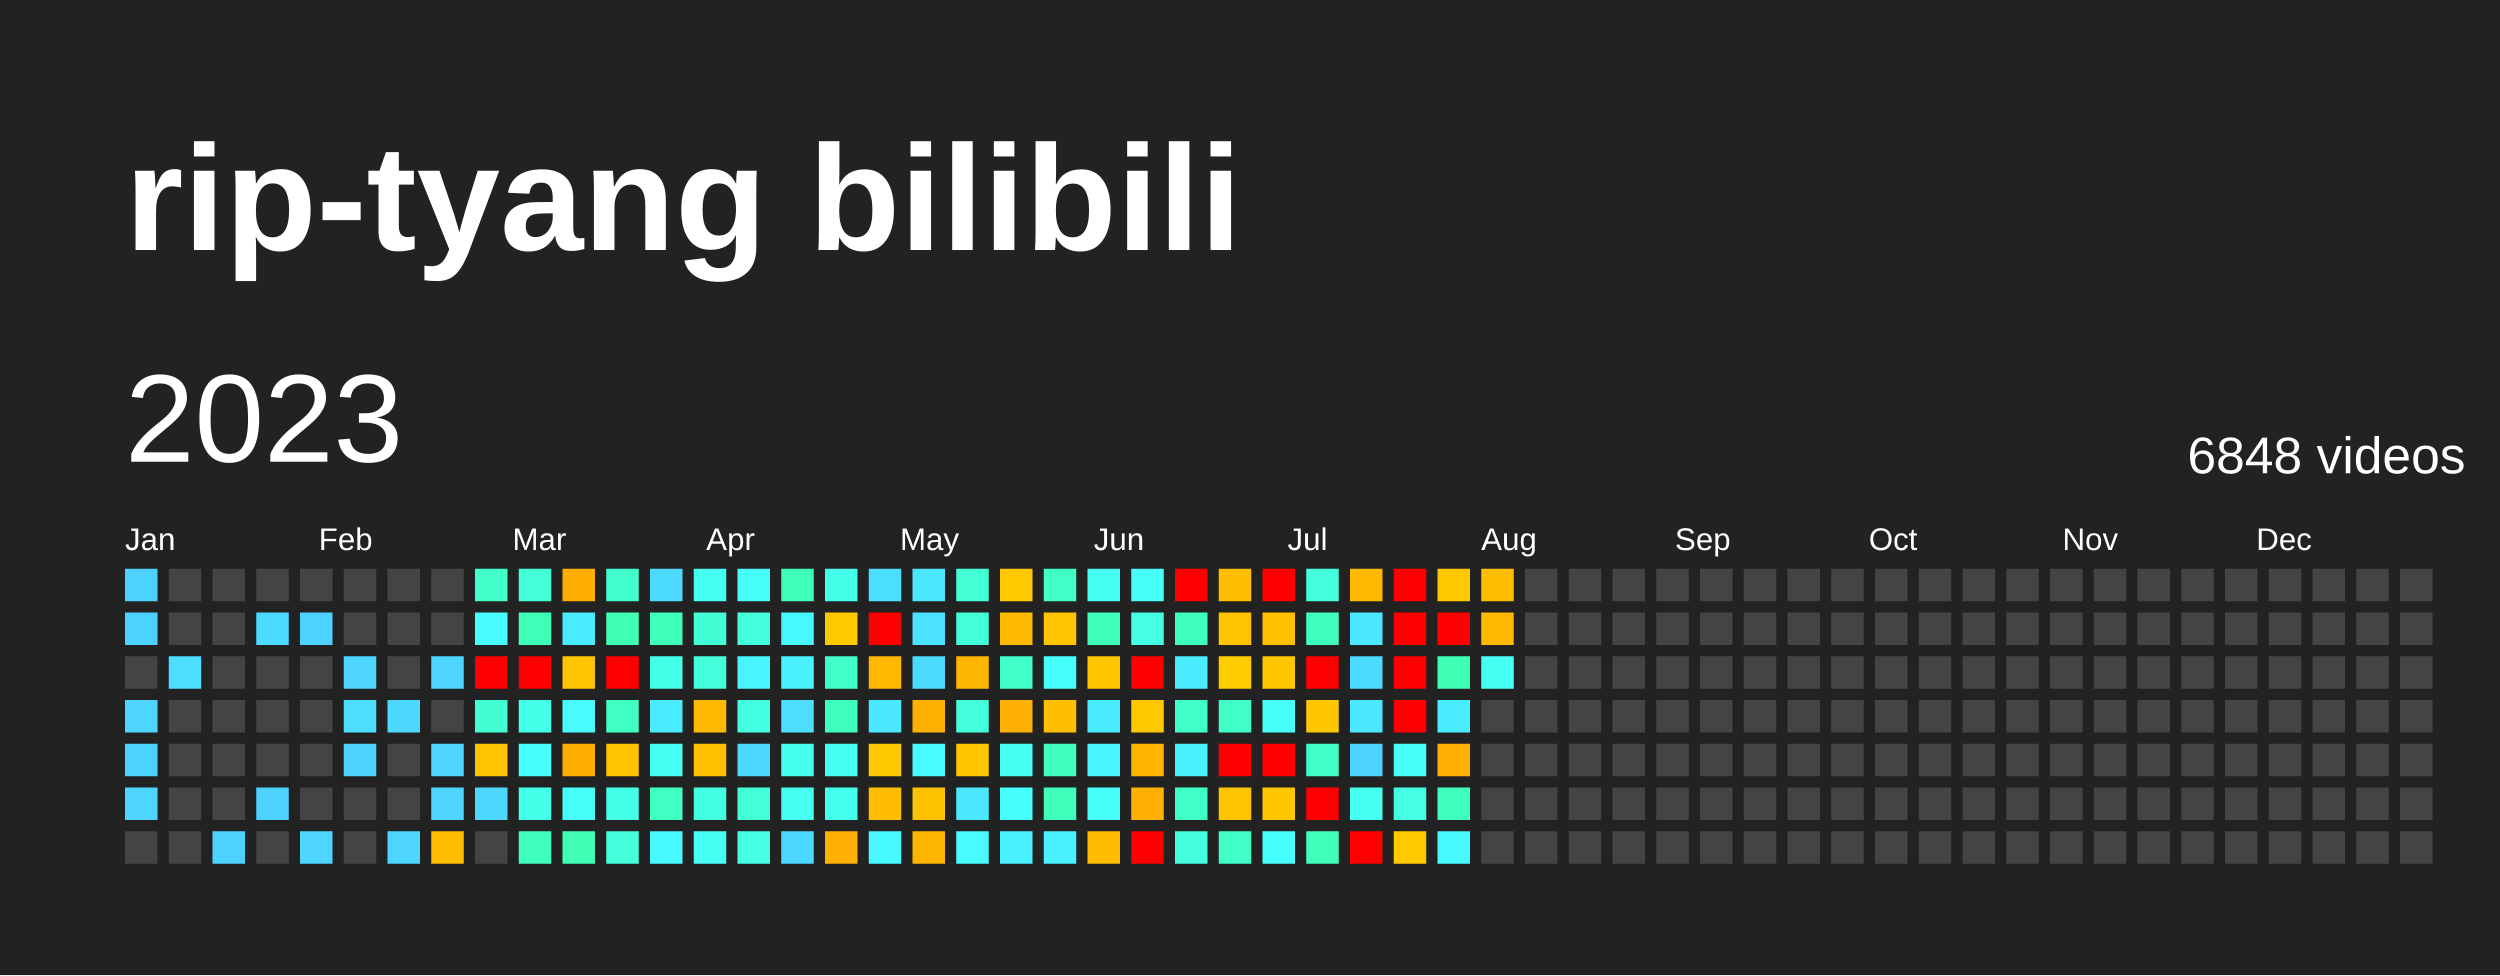
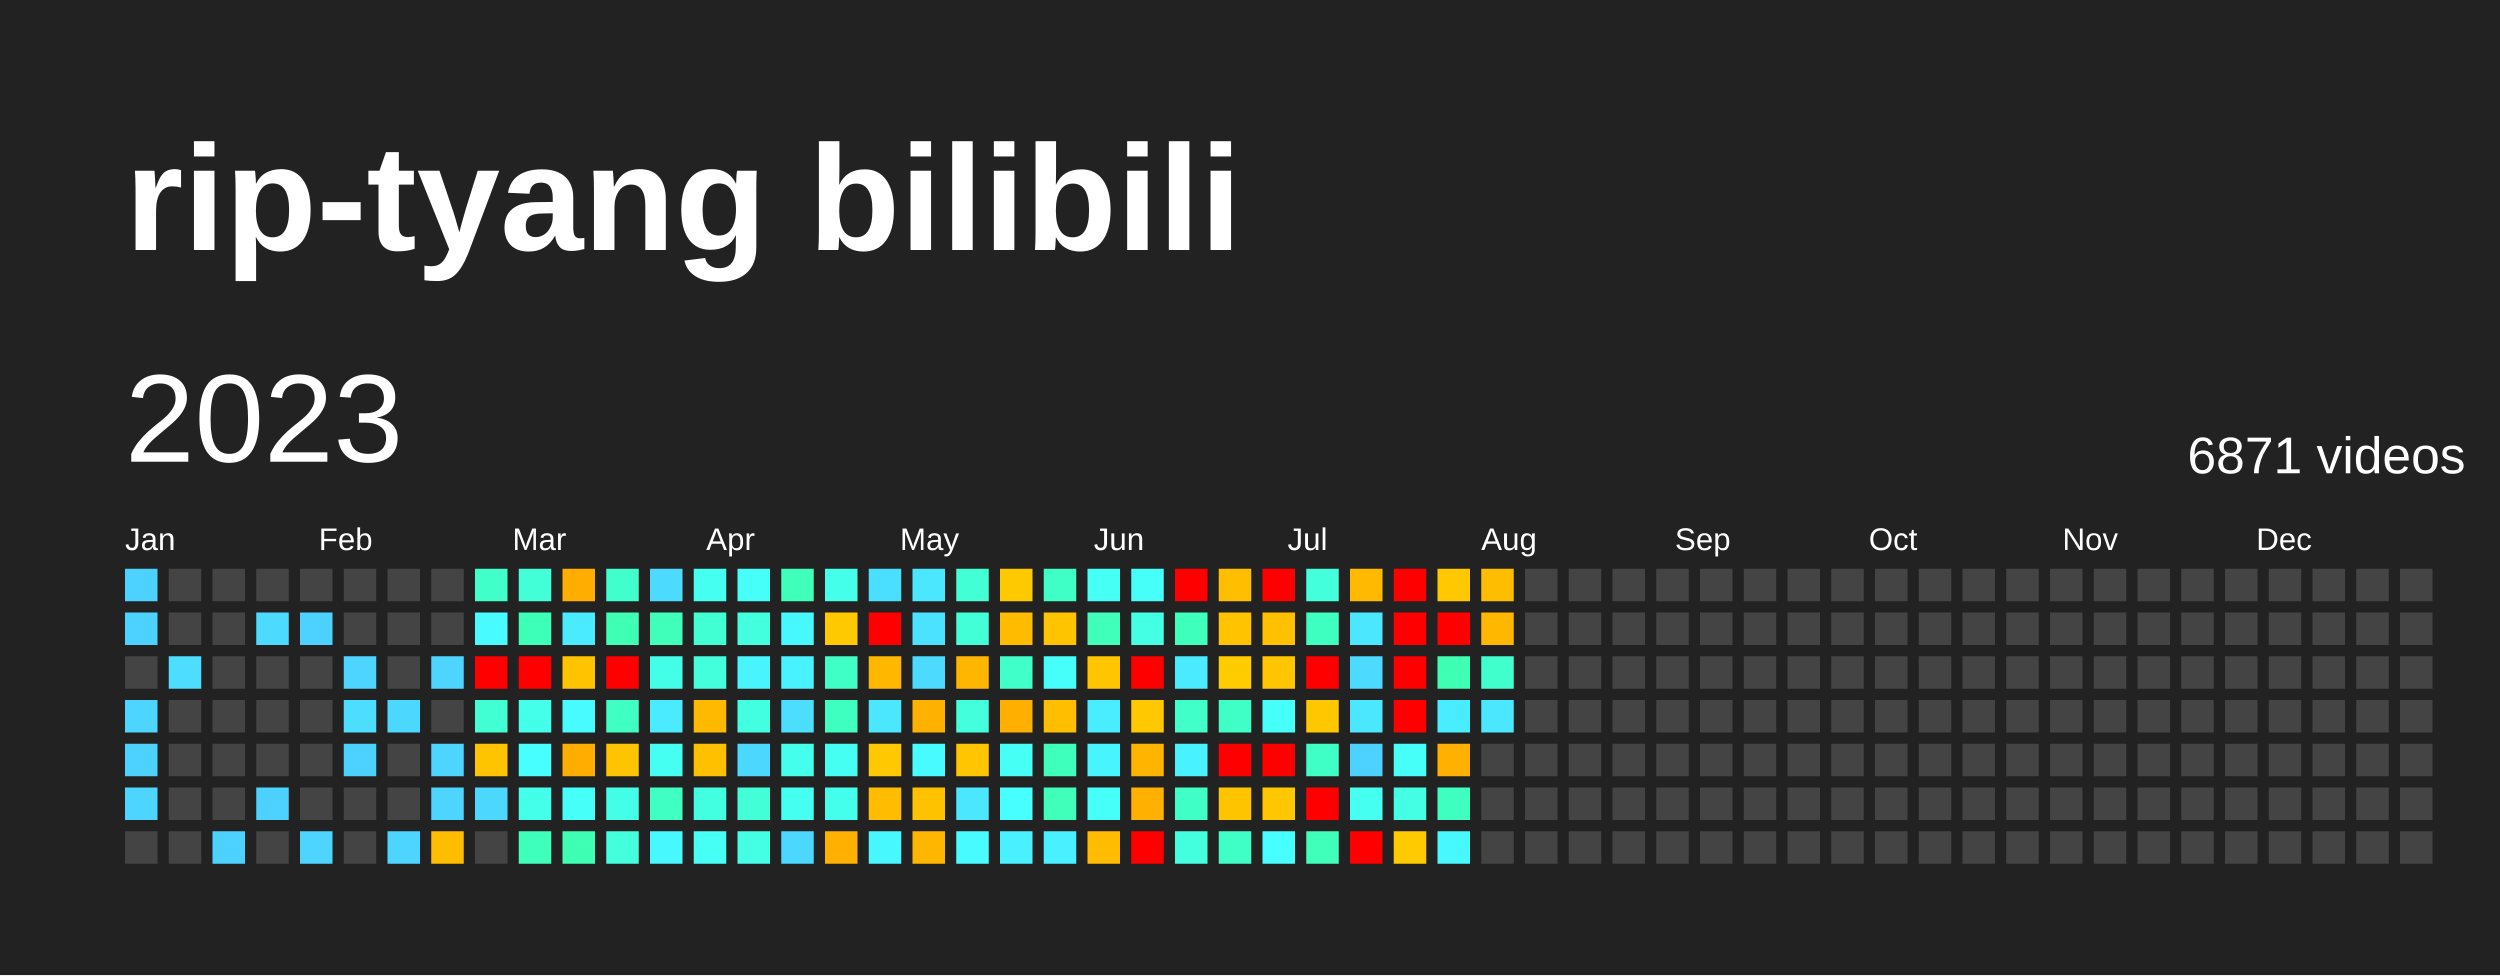
<svg xmlns="http://www.w3.org/2000/svg" baseProfile="full" height="78mm" version="1.1" viewBox="0,0,200,78" width="200mm">
  <defs />
  <rect fill="#222222" height="78" width="200" x="0" y="0" />
  <text fill="#FFFFFF" style="font-size:12px; font-family:Arial; font-weight:bold;" x="10" y="20">rip-tyang bilibili</text>
  <text dominant-baseline="hanging" fill="#FFFFFF" style="font-size:10.0px; font-family:Arial;" x="10" y="30">2023</text>
-   <text dominant-baseline="hanging" fill="#FFFFFF" style="font-size:4.125px; font-family:Arial;" x="175" y="35">6848 videos</text>
+   <text dominant-baseline="hanging" fill="#FFFFFF" style="font-size:4.125px; font-family:Arial;" x="175" y="35">6871 videos</text>
  <text fill="#FFFFFF" style="font-size:2.5px; font-family:Arial" x="10.0" y="44">Jan</text>
  <text fill="#FFFFFF" style="font-size:2.5px; font-family:Arial" x="25.5" y="44">Feb</text>
  <text fill="#FFFFFF" style="font-size:2.5px; font-family:Arial" x="41.0" y="44">Mar</text>
  <text fill="#FFFFFF" style="font-size:2.5px; font-family:Arial" x="56.5" y="44">Apr</text>
  <text fill="#FFFFFF" style="font-size:2.5px; font-family:Arial" x="72.0" y="44">May</text>
  <text fill="#FFFFFF" style="font-size:2.5px; font-family:Arial" x="87.5" y="44">Jun</text>
  <text fill="#FFFFFF" style="font-size:2.5px; font-family:Arial" x="103.0" y="44">Jul</text>
  <text fill="#FFFFFF" style="font-size:2.5px; font-family:Arial" x="118.5" y="44">Aug</text>
  <text fill="#FFFFFF" style="font-size:2.5px; font-family:Arial" x="134.0" y="44">Sep</text>
  <text fill="#FFFFFF" style="font-size:2.5px; font-family:Arial" x="149.5" y="44">Oct</text>
  <text fill="#FFFFFF" style="font-size:2.5px; font-family:Arial" x="165.0" y="44">Nov</text>
  <text fill="#FFFFFF" style="font-size:2.5px; font-family:Arial" x="180.5" y="44">Dec</text>
  <rect fill="#4dd2ff" height="2.6" width="2.6" x="10.0" y="45.5" />
  <rect fill="#4dd2ff" height="2.6" width="2.6" x="10.0" y="49.0" />
  <rect fill="#444444" height="2.6" width="2.6" x="10.0" y="52.5" />
  <rect fill="#4dd5ff" height="2.6" width="2.6" x="10.0" y="56.0" />
  <rect fill="#4dd2ff" height="2.6" width="2.6" x="10.0" y="59.5" />
  <rect fill="#4dd5ff" height="2.6" width="2.6" x="10.0" y="63.0" />
  <rect fill="#444444" height="2.6" width="2.6" x="10.0" y="66.5" />
  <rect fill="#444444" height="2.6" width="2.6" x="13.5" y="45.5" />
  <rect fill="#444444" height="2.6" width="2.6" x="13.5" y="49.0" />
  <rect fill="#4cddff" height="2.6" width="2.6" x="13.5" y="52.5" />
  <rect fill="#444444" height="2.6" width="2.6" x="13.5" y="56.0" />
  <rect fill="#444444" height="2.6" width="2.6" x="13.5" y="59.5" />
  <rect fill="#444444" height="2.6" width="2.6" x="13.5" y="63.0" />
  <rect fill="#444444" height="2.6" width="2.6" x="13.5" y="66.5" />
  <rect fill="#444444" height="2.6" width="2.6" x="17.0" y="45.5" />
  <rect fill="#444444" height="2.6" width="2.6" x="17.0" y="49.0" />
  <rect fill="#444444" height="2.6" width="2.6" x="17.0" y="52.5" />
  <rect fill="#444444" height="2.6" width="2.6" x="17.0" y="56.0" />
  <rect fill="#444444" height="2.6" width="2.6" x="17.0" y="59.5" />
  <rect fill="#444444" height="2.6" width="2.6" x="17.0" y="63.0" />
  <rect fill="#4dd2ff" height="2.6" width="2.6" x="17.0" y="66.5" />
  <rect fill="#444444" height="2.6" width="2.6" x="20.5" y="45.5" />
  <rect fill="#4cdaff" height="2.6" width="2.6" x="20.5" y="49.0" />
  <rect fill="#444444" height="2.6" width="2.6" x="20.5" y="52.5" />
  <rect fill="#444444" height="2.6" width="2.6" x="20.5" y="56.0" />
  <rect fill="#444444" height="2.6" width="2.6" x="20.5" y="59.5" />
  <rect fill="#4dd2ff" height="2.6" width="2.6" x="20.5" y="63.0" />
  <rect fill="#444444" height="2.6" width="2.6" x="20.5" y="66.5" />
  <rect fill="#444444" height="2.6" width="2.6" x="24.0" y="45.5" />
  <rect fill="#4dd2ff" height="2.6" width="2.6" x="24.0" y="49.0" />
  <rect fill="#444444" height="2.6" width="2.6" x="24.0" y="52.5" />
  <rect fill="#444444" height="2.6" width="2.6" x="24.0" y="56.0" />
  <rect fill="#444444" height="2.6" width="2.6" x="24.0" y="59.5" />
  <rect fill="#444444" height="2.6" width="2.6" x="24.0" y="63.0" />
  <rect fill="#4dd5ff" height="2.6" width="2.6" x="24.0" y="66.5" />
  <rect fill="#444444" height="2.6" width="2.6" x="27.5" y="45.5" />
  <rect fill="#444444" height="2.6" width="2.6" x="27.5" y="49.0" />
  <rect fill="#4dd5ff" height="2.6" width="2.6" x="27.5" y="52.5" />
  <rect fill="#4cddff" height="2.6" width="2.6" x="27.5" y="56.0" />
  <rect fill="#4dd2ff" height="2.6" width="2.6" x="27.5" y="59.5" />
  <rect fill="#444444" height="2.6" width="2.6" x="27.5" y="63.0" />
  <rect fill="#444444" height="2.6" width="2.6" x="27.5" y="66.5" />
  <rect fill="#444444" height="2.6" width="2.6" x="31.0" y="45.5" />
  <rect fill="#444444" height="2.6" width="2.6" x="31.0" y="49.0" />
  <rect fill="#444444" height="2.6" width="2.6" x="31.0" y="52.5" />
  <rect fill="#4cd7ff" height="2.6" width="2.6" x="31.0" y="56.0" />
  <rect fill="#444444" height="2.6" width="2.6" x="31.0" y="59.5" />
  <rect fill="#444444" height="2.6" width="2.6" x="31.0" y="63.0" />
  <rect fill="#4dd5ff" height="2.6" width="2.6" x="31.0" y="66.5" />
  <rect fill="#444444" height="2.6" width="2.6" x="34.5" y="45.5" />
  <rect fill="#444444" height="2.6" width="2.6" x="34.5" y="49.0" />
  <rect fill="#4dd5ff" height="2.6" width="2.6" x="34.5" y="52.5" />
  <rect fill="#444444" height="2.6" width="2.6" x="34.5" y="56.0" />
  <rect fill="#4dd5ff" height="2.6" width="2.6" x="34.5" y="59.5" />
  <rect fill="#4dd5ff" height="2.6" width="2.6" x="34.5" y="63.0" />
  <rect fill="#ffbd00" height="2.6" width="2.6" x="34.5" y="66.5" />
  <rect fill="#40ffc9" height="2.6" width="2.6" x="38.0" y="45.5" />
  <rect fill="#48fbff" height="2.6" width="2.6" x="38.0" y="49.0" />
  <rect fill="red" height="2.6" width="2.6" x="38.0" y="52.5" />
  <rect fill="#41ffd2" height="2.6" width="2.6" x="38.0" y="56.0" />
  <rect fill="#ffc400" height="2.6" width="2.6" x="38.0" y="59.5" />
  <rect fill="#4cd7ff" height="2.6" width="2.6" x="38.0" y="63.0" />
  <rect fill="#444444" height="2.6" width="2.6" x="38.0" y="66.5" />
  <rect fill="#42ffd8" height="2.6" width="2.6" x="41.5" y="45.5" />
  <rect fill="#3effb7" height="2.6" width="2.6" x="41.5" y="49.0" />
  <rect fill="red" height="2.6" width="2.6" x="41.5" y="52.5" />
  <rect fill="#44ffea" height="2.6" width="2.6" x="41.5" y="56.0" />
  <rect fill="#47fffe" height="2.6" width="2.6" x="41.5" y="59.5" />
  <rect fill="#44ffea" height="2.6" width="2.6" x="41.5" y="63.0" />
  <rect fill="#3fffbd" height="2.6" width="2.6" x="41.5" y="66.5" />
  <rect fill="#ffae00" height="2.6" width="2.6" x="45.0" y="45.5" />
  <rect fill="#4aeaff" height="2.6" width="2.6" x="45.0" y="49.0" />
  <rect fill="#ffc300" height="2.6" width="2.6" x="45.0" y="52.5" />
  <rect fill="#48fbff" height="2.6" width="2.6" x="45.0" y="56.0" />
  <rect fill="#ffae00" height="2.6" width="2.6" x="45.0" y="59.5" />
  <rect fill="#46fff8" height="2.6" width="2.6" x="45.0" y="63.0" />
  <rect fill="#3effb4" height="2.6" width="2.6" x="45.0" y="66.5" />
  <rect fill="#41ffcc" height="2.6" width="2.6" x="48.5" y="45.5" />
  <rect fill="#3effb4" height="2.6" width="2.6" x="48.5" y="49.0" />
  <rect fill="red" height="2.6" width="2.6" x="48.5" y="52.5" />
  <rect fill="#40ffc3" height="2.6" width="2.6" x="48.5" y="56.0" />
  <rect fill="#ffc300" height="2.6" width="2.6" x="48.5" y="59.5" />
  <rect fill="#44ffe7" height="2.6" width="2.6" x="48.5" y="63.0" />
  <rect fill="#43ffdb" height="2.6" width="2.6" x="48.5" y="66.5" />
  <rect fill="#4cdaff" height="2.6" width="2.6" x="52.0" y="45.5" />
  <rect fill="#3fffba" height="2.6" width="2.6" x="52.0" y="49.0" />
  <rect fill="#44ffe7" height="2.6" width="2.6" x="52.0" y="52.5" />
  <rect fill="#4aeaff" height="2.6" width="2.6" x="52.0" y="56.0" />
  <rect fill="#45fff2" height="2.6" width="2.6" x="52.0" y="59.5" />
  <rect fill="#40ffc3" height="2.6" width="2.6" x="52.0" y="63.0" />
  <rect fill="#48f8ff" height="2.6" width="2.6" x="52.0" y="66.5" />
  <rect fill="#45fff0" height="2.6" width="2.6" x="55.5" y="45.5" />
  <rect fill="#41ffd2" height="2.6" width="2.6" x="55.5" y="49.0" />
  <rect fill="#43ffdb" height="2.6" width="2.6" x="55.5" y="52.5" />
  <rect fill="#ffba00" height="2.6" width="2.6" x="55.5" y="56.0" />
  <rect fill="#ffc000" height="2.6" width="2.6" x="55.5" y="59.5" />
  <rect fill="#43ffe1" height="2.6" width="2.6" x="55.5" y="63.0" />
  <rect fill="#46fff5" height="2.6" width="2.6" x="55.5" y="66.5" />
  <rect fill="#46fff8" height="2.6" width="2.6" x="59.0" y="45.5" />
  <rect fill="#43ffde" height="2.6" width="2.6" x="59.0" y="49.0" />
  <rect fill="#48f5ff" height="2.6" width="2.6" x="59.0" y="52.5" />
  <rect fill="#43ffe1" height="2.6" width="2.6" x="59.0" y="56.0" />
  <rect fill="#4cd7ff" height="2.6" width="2.6" x="59.0" y="59.5" />
  <rect fill="#42ffd8" height="2.6" width="2.6" x="59.0" y="63.0" />
  <rect fill="#44ffe4" height="2.6" width="2.6" x="59.0" y="66.5" />
  <rect fill="#3fffba" height="2.6" width="2.6" x="62.5" y="45.5" />
  <rect fill="#48f8ff" height="2.6" width="2.6" x="62.5" y="49.0" />
  <rect fill="#49f2ff" height="2.6" width="2.6" x="62.5" y="52.5" />
  <rect fill="#4cddff" height="2.6" width="2.6" x="62.5" y="56.0" />
  <rect fill="#45ffed" height="2.6" width="2.6" x="62.5" y="59.5" />
  <rect fill="#45fff0" height="2.6" width="2.6" x="62.5" y="63.0" />
  <rect fill="#4cd7ff" height="2.6" width="2.6" x="62.5" y="66.5" />
  <rect fill="#44ffea" height="2.6" width="2.6" x="66.0" y="45.5" />
  <rect fill="#ffc900" height="2.6" width="2.6" x="66.0" y="49.0" />
  <rect fill="#40ffc6" height="2.6" width="2.6" x="66.0" y="52.5" />
  <rect fill="#3fffc0" height="2.6" width="2.6" x="66.0" y="56.0" />
  <rect fill="#45fff2" height="2.6" width="2.6" x="66.0" y="59.5" />
  <rect fill="#45ffed" height="2.6" width="2.6" x="66.0" y="63.0" />
  <rect fill="#ffb000" height="2.6" width="2.6" x="66.0" y="66.5" />
  <rect fill="#4bdfff" height="2.6" width="2.6" x="69.5" y="45.5" />
  <rect fill="red" height="2.6" width="2.6" x="69.5" y="49.0" />
  <rect fill="#ffb700" height="2.6" width="2.6" x="69.5" y="52.5" />
  <rect fill="#4ae7ff" height="2.6" width="2.6" x="69.5" y="56.0" />
  <rect fill="#ffc800" height="2.6" width="2.6" x="69.5" y="59.5" />
  <rect fill="#ffbc00" height="2.6" width="2.6" x="69.5" y="63.0" />
  <rect fill="#48f8ff" height="2.6" width="2.6" x="69.5" y="66.5" />
  <rect fill="#4ae7ff" height="2.6" width="2.6" x="73.0" y="45.5" />
  <rect fill="#4be2ff" height="2.6" width="2.6" x="73.0" y="49.0" />
  <rect fill="#4cdaff" height="2.6" width="2.6" x="73.0" y="52.5" />
  <rect fill="#ffb100" height="2.6" width="2.6" x="73.0" y="56.0" />
  <rect fill="#48fbff" height="2.6" width="2.6" x="73.0" y="59.5" />
  <rect fill="#ffc200" height="2.6" width="2.6" x="73.0" y="63.0" />
  <rect fill="#ffb600" height="2.6" width="2.6" x="73.0" y="66.5" />
  <rect fill="#42ffd5" height="2.6" width="2.6" x="76.5" y="45.5" />
  <rect fill="#42ffd8" height="2.6" width="2.6" x="76.5" y="49.0" />
  <rect fill="#ffb600" height="2.6" width="2.6" x="76.5" y="52.5" />
  <rect fill="#43ffdb" height="2.6" width="2.6" x="76.5" y="56.0" />
  <rect fill="#ffc600" height="2.6" width="2.6" x="76.5" y="59.5" />
  <rect fill="#4ae7ff" height="2.6" width="2.6" x="76.5" y="63.0" />
  <rect fill="#48fbff" height="2.6" width="2.6" x="76.5" y="66.5" />
  <rect fill="#ffc900" height="2.6" width="2.6" x="80.0" y="45.5" />
  <rect fill="#ffbb00" height="2.6" width="2.6" x="80.0" y="49.0" />
  <rect fill="#40ffc9" height="2.6" width="2.6" x="80.0" y="52.5" />
  <rect fill="#ffaf00" height="2.6" width="2.6" x="80.0" y="56.0" />
  <rect fill="#46fff5" height="2.6" width="2.6" x="80.0" y="59.5" />
  <rect fill="#47fffe" height="2.6" width="2.6" x="80.0" y="63.0" />
  <rect fill="#49f0ff" height="2.6" width="2.6" x="80.0" y="66.5" />
  <rect fill="#40ffc6" height="2.6" width="2.6" x="83.5" y="45.5" />
  <rect fill="#ffc400" height="2.6" width="2.6" x="83.5" y="49.0" />
  <rect fill="#46fffb" height="2.6" width="2.6" x="83.5" y="52.5" />
  <rect fill="#ffbe00" height="2.6" width="2.6" x="83.5" y="56.0" />
  <rect fill="#3fffbd" height="2.6" width="2.6" x="83.5" y="59.5" />
  <rect fill="#3fffba" height="2.6" width="2.6" x="83.5" y="63.0" />
  <rect fill="#49f0ff" height="2.6" width="2.6" x="83.5" y="66.5" />
  <rect fill="#46fff5" height="2.6" width="2.6" x="87.0" y="45.5" />
  <rect fill="#3fffba" height="2.6" width="2.6" x="87.0" y="49.0" />
  <rect fill="#ffc600" height="2.6" width="2.6" x="87.0" y="52.5" />
  <rect fill="#49edff" height="2.6" width="2.6" x="87.0" y="56.0" />
  <rect fill="#48f5ff" height="2.6" width="2.6" x="87.0" y="59.5" />
  <rect fill="#46fff8" height="2.6" width="2.6" x="87.0" y="63.0" />
  <rect fill="#ffbc00" height="2.6" width="2.6" x="87.0" y="66.5" />
  <rect fill="#46fff8" height="2.6" width="2.6" x="90.5" y="45.5" />
  <rect fill="#44ffe4" height="2.6" width="2.6" x="90.5" y="49.0" />
  <rect fill="red" height="2.6" width="2.6" x="90.5" y="52.5" />
  <rect fill="#ffc800" height="2.6" width="2.6" x="90.5" y="56.0" />
  <rect fill="#ffb500" height="2.6" width="2.6" x="90.5" y="59.5" />
  <rect fill="#ffb000" height="2.6" width="2.6" x="90.5" y="63.0" />
  <rect fill="red" height="2.6" width="2.6" x="90.5" y="66.5" />
  <rect fill="red" height="2.6" width="2.6" x="94.0" y="45.5" />
  <rect fill="#3fffbd" height="2.6" width="2.6" x="94.0" y="49.0" />
  <rect fill="#4aeaff" height="2.6" width="2.6" x="94.0" y="52.5" />
  <rect fill="#40ffc9" height="2.6" width="2.6" x="94.0" y="56.0" />
  <rect fill="#49f2ff" height="2.6" width="2.6" x="94.0" y="59.5" />
  <rect fill="#40ffc6" height="2.6" width="2.6" x="94.0" y="63.0" />
  <rect fill="#43ffde" height="2.6" width="2.6" x="94.0" y="66.5" />
  <rect fill="#ffbe00" height="2.6" width="2.6" x="97.5" y="45.5" />
  <rect fill="#ffc300" height="2.6" width="2.6" x="97.5" y="49.0" />
  <rect fill="#ffcc00" height="2.6" width="2.6" x="97.5" y="52.5" />
  <rect fill="#40ffc6" height="2.6" width="2.6" x="97.5" y="56.0" />
  <rect fill="red" height="2.6" width="2.6" x="97.5" y="59.5" />
  <rect fill="#ffc400" height="2.6" width="2.6" x="97.5" y="63.0" />
  <rect fill="#40ffc6" height="2.6" width="2.6" x="97.5" y="66.5" />
  <rect fill="red" height="2.6" width="2.6" x="101.0" y="45.5" />
  <rect fill="#ffc000" height="2.6" width="2.6" x="101.0" y="49.0" />
  <rect fill="#ffc600" height="2.6" width="2.6" x="101.0" y="52.5" />
  <rect fill="#46fff8" height="2.6" width="2.6" x="101.0" y="56.0" />
  <rect fill="red" height="2.6" width="2.6" x="101.0" y="59.5" />
  <rect fill="#ffc700" height="2.6" width="2.6" x="101.0" y="63.0" />
  <rect fill="#47fffe" height="2.6" width="2.6" x="101.0" y="66.5" />
  <rect fill="#43ffdb" height="2.6" width="2.6" x="104.5" y="45.5" />
  <rect fill="#3fffc0" height="2.6" width="2.6" x="104.5" y="49.0" />
  <rect fill="red" height="2.6" width="2.6" x="104.5" y="52.5" />
  <rect fill="#ffc700" height="2.6" width="2.6" x="104.5" y="56.0" />
  <rect fill="#40ffc6" height="2.6" width="2.6" x="104.5" y="59.5" />
  <rect fill="red" height="2.6" width="2.6" x="104.5" y="63.0" />
  <rect fill="#3fffba" height="2.6" width="2.6" x="104.5" y="66.5" />
  <rect fill="#ffba00" height="2.6" width="2.6" x="108.0" y="45.5" />
  <rect fill="#4ae7ff" height="2.6" width="2.6" x="108.0" y="49.0" />
  <rect fill="#4cdaff" height="2.6" width="2.6" x="108.0" y="52.5" />
  <rect fill="#4ae7ff" height="2.6" width="2.6" x="108.0" y="56.0" />
  <rect fill="#4dd2ff" height="2.6" width="2.6" x="108.0" y="59.5" />
  <rect fill="#45fff0" height="2.6" width="2.6" x="108.0" y="63.0" />
  <rect fill="red" height="2.6" width="2.6" x="108.0" y="66.5" />
  <rect fill="red" height="2.6" width="2.6" x="111.5" y="45.5" />
  <rect fill="red" height="2.6" width="2.6" x="111.5" y="49.0" />
  <rect fill="red" height="2.6" width="2.6" x="111.5" y="52.5" />
  <rect fill="red" height="2.6" width="2.6" x="111.5" y="56.0" />
  <rect fill="#46fff8" height="2.6" width="2.6" x="111.5" y="59.5" />
  <rect fill="#44ffe4" height="2.6" width="2.6" x="111.5" y="63.0" />
  <rect fill="#ffca00" height="2.6" width="2.6" x="111.5" y="66.5" />
  <rect fill="#ffc800" height="2.6" width="2.6" x="115.0" y="45.5" />
  <rect fill="red" height="2.6" width="2.6" x="115.0" y="49.0" />
  <rect fill="#3effb4" height="2.6" width="2.6" x="115.0" y="52.5" />
  <rect fill="#49edff" height="2.6" width="2.6" x="115.0" y="56.0" />
  <rect fill="#ffb000" height="2.6" width="2.6" x="115.0" y="59.5" />
  <rect fill="#3fffc0" height="2.6" width="2.6" x="115.0" y="63.0" />
  <rect fill="#48f8ff" height="2.6" width="2.6" x="115.0" y="66.5" />
  <rect fill="#ffbd00" height="2.6" width="2.6" x="118.5" y="45.5" />
  <rect fill="#ffb700" height="2.6" width="2.6" x="118.5" y="49.0" />
-   <rect fill="#46fff5" height="2.6" width="2.6" x="118.5" y="52.5" />
-   <rect fill="#444444" height="2.6" width="2.6" x="118.5" y="56.0" />
+   <rect fill="#41ffcc" height="2.6" width="2.6" x="118.5" y="52.5" />
+   <rect fill="#4ae7ff" height="2.6" width="2.6" x="118.5" y="56.0" />
  <rect fill="#444444" height="2.6" width="2.6" x="118.5" y="59.5" />
  <rect fill="#444444" height="2.6" width="2.6" x="118.5" y="63.0" />
  <rect fill="#444444" height="2.6" width="2.6" x="118.5" y="66.5" />
  <rect fill="#444444" height="2.6" width="2.6" x="122.0" y="45.5" />
  <rect fill="#444444" height="2.6" width="2.6" x="122.0" y="49.0" />
  <rect fill="#444444" height="2.6" width="2.6" x="122.0" y="52.5" />
  <rect fill="#444444" height="2.6" width="2.6" x="122.0" y="56.0" />
  <rect fill="#444444" height="2.6" width="2.6" x="122.0" y="59.5" />
  <rect fill="#444444" height="2.6" width="2.6" x="122.0" y="63.0" />
  <rect fill="#444444" height="2.6" width="2.6" x="122.0" y="66.5" />
  <rect fill="#444444" height="2.6" width="2.6" x="125.5" y="45.5" />
  <rect fill="#444444" height="2.6" width="2.6" x="125.5" y="49.0" />
  <rect fill="#444444" height="2.6" width="2.6" x="125.5" y="52.5" />
  <rect fill="#444444" height="2.6" width="2.6" x="125.5" y="56.0" />
  <rect fill="#444444" height="2.6" width="2.6" x="125.5" y="59.5" />
  <rect fill="#444444" height="2.6" width="2.6" x="125.5" y="63.0" />
  <rect fill="#444444" height="2.6" width="2.6" x="125.5" y="66.5" />
  <rect fill="#444444" height="2.6" width="2.6" x="129.0" y="45.5" />
  <rect fill="#444444" height="2.6" width="2.6" x="129.0" y="49.0" />
  <rect fill="#444444" height="2.6" width="2.6" x="129.0" y="52.5" />
  <rect fill="#444444" height="2.6" width="2.6" x="129.0" y="56.0" />
  <rect fill="#444444" height="2.6" width="2.6" x="129.0" y="59.5" />
  <rect fill="#444444" height="2.6" width="2.6" x="129.0" y="63.0" />
  <rect fill="#444444" height="2.6" width="2.6" x="129.0" y="66.5" />
  <rect fill="#444444" height="2.6" width="2.6" x="132.5" y="45.5" />
  <rect fill="#444444" height="2.6" width="2.6" x="132.5" y="49.0" />
  <rect fill="#444444" height="2.6" width="2.6" x="132.5" y="52.5" />
  <rect fill="#444444" height="2.6" width="2.6" x="132.5" y="56.0" />
  <rect fill="#444444" height="2.6" width="2.6" x="132.5" y="59.5" />
  <rect fill="#444444" height="2.6" width="2.6" x="132.5" y="63.0" />
  <rect fill="#444444" height="2.6" width="2.6" x="132.5" y="66.5" />
  <rect fill="#444444" height="2.6" width="2.6" x="136.0" y="45.5" />
  <rect fill="#444444" height="2.6" width="2.6" x="136.0" y="49.0" />
  <rect fill="#444444" height="2.6" width="2.6" x="136.0" y="52.5" />
  <rect fill="#444444" height="2.6" width="2.6" x="136.0" y="56.0" />
  <rect fill="#444444" height="2.6" width="2.6" x="136.0" y="59.5" />
  <rect fill="#444444" height="2.6" width="2.6" x="136.0" y="63.0" />
  <rect fill="#444444" height="2.6" width="2.6" x="136.0" y="66.5" />
  <rect fill="#444444" height="2.6" width="2.6" x="139.5" y="45.5" />
  <rect fill="#444444" height="2.6" width="2.6" x="139.5" y="49.0" />
  <rect fill="#444444" height="2.6" width="2.6" x="139.5" y="52.5" />
  <rect fill="#444444" height="2.6" width="2.6" x="139.5" y="56.0" />
  <rect fill="#444444" height="2.6" width="2.6" x="139.5" y="59.5" />
  <rect fill="#444444" height="2.6" width="2.6" x="139.5" y="63.0" />
  <rect fill="#444444" height="2.6" width="2.6" x="139.5" y="66.5" />
  <rect fill="#444444" height="2.6" width="2.6" x="143.0" y="45.5" />
  <rect fill="#444444" height="2.6" width="2.6" x="143.0" y="49.0" />
  <rect fill="#444444" height="2.6" width="2.6" x="143.0" y="52.5" />
  <rect fill="#444444" height="2.6" width="2.6" x="143.0" y="56.0" />
  <rect fill="#444444" height="2.6" width="2.6" x="143.0" y="59.5" />
  <rect fill="#444444" height="2.6" width="2.6" x="143.0" y="63.0" />
  <rect fill="#444444" height="2.6" width="2.6" x="143.0" y="66.5" />
  <rect fill="#444444" height="2.6" width="2.6" x="146.5" y="45.5" />
  <rect fill="#444444" height="2.6" width="2.6" x="146.5" y="49.0" />
  <rect fill="#444444" height="2.6" width="2.6" x="146.5" y="52.5" />
  <rect fill="#444444" height="2.6" width="2.6" x="146.5" y="56.0" />
  <rect fill="#444444" height="2.6" width="2.6" x="146.5" y="59.5" />
  <rect fill="#444444" height="2.6" width="2.6" x="146.5" y="63.0" />
  <rect fill="#444444" height="2.6" width="2.6" x="146.5" y="66.5" />
  <rect fill="#444444" height="2.6" width="2.6" x="150.0" y="45.5" />
  <rect fill="#444444" height="2.6" width="2.6" x="150.0" y="49.0" />
  <rect fill="#444444" height="2.6" width="2.6" x="150.0" y="52.5" />
  <rect fill="#444444" height="2.6" width="2.6" x="150.0" y="56.0" />
  <rect fill="#444444" height="2.6" width="2.6" x="150.0" y="59.5" />
  <rect fill="#444444" height="2.6" width="2.6" x="150.0" y="63.0" />
  <rect fill="#444444" height="2.6" width="2.6" x="150.0" y="66.5" />
  <rect fill="#444444" height="2.6" width="2.6" x="153.5" y="45.5" />
  <rect fill="#444444" height="2.6" width="2.6" x="153.5" y="49.0" />
  <rect fill="#444444" height="2.6" width="2.6" x="153.5" y="52.5" />
  <rect fill="#444444" height="2.6" width="2.6" x="153.5" y="56.0" />
  <rect fill="#444444" height="2.6" width="2.6" x="153.5" y="59.5" />
  <rect fill="#444444" height="2.6" width="2.6" x="153.5" y="63.0" />
  <rect fill="#444444" height="2.6" width="2.6" x="153.5" y="66.5" />
  <rect fill="#444444" height="2.6" width="2.6" x="157.0" y="45.5" />
  <rect fill="#444444" height="2.6" width="2.6" x="157.0" y="49.0" />
  <rect fill="#444444" height="2.6" width="2.6" x="157.0" y="52.5" />
  <rect fill="#444444" height="2.6" width="2.6" x="157.0" y="56.0" />
  <rect fill="#444444" height="2.6" width="2.6" x="157.0" y="59.5" />
  <rect fill="#444444" height="2.6" width="2.6" x="157.0" y="63.0" />
  <rect fill="#444444" height="2.6" width="2.6" x="157.0" y="66.5" />
  <rect fill="#444444" height="2.6" width="2.6" x="160.5" y="45.5" />
  <rect fill="#444444" height="2.6" width="2.6" x="160.5" y="49.0" />
  <rect fill="#444444" height="2.6" width="2.6" x="160.5" y="52.5" />
  <rect fill="#444444" height="2.6" width="2.6" x="160.5" y="56.0" />
  <rect fill="#444444" height="2.6" width="2.6" x="160.5" y="59.5" />
  <rect fill="#444444" height="2.6" width="2.6" x="160.5" y="63.0" />
  <rect fill="#444444" height="2.6" width="2.6" x="160.5" y="66.5" />
  <rect fill="#444444" height="2.6" width="2.6" x="164.0" y="45.5" />
  <rect fill="#444444" height="2.6" width="2.6" x="164.0" y="49.0" />
  <rect fill="#444444" height="2.6" width="2.6" x="164.0" y="52.5" />
  <rect fill="#444444" height="2.6" width="2.6" x="164.0" y="56.0" />
  <rect fill="#444444" height="2.6" width="2.6" x="164.0" y="59.5" />
  <rect fill="#444444" height="2.6" width="2.6" x="164.0" y="63.0" />
  <rect fill="#444444" height="2.6" width="2.6" x="164.0" y="66.5" />
  <rect fill="#444444" height="2.6" width="2.6" x="167.5" y="45.5" />
  <rect fill="#444444" height="2.6" width="2.6" x="167.5" y="49.0" />
  <rect fill="#444444" height="2.6" width="2.6" x="167.5" y="52.5" />
  <rect fill="#444444" height="2.6" width="2.6" x="167.5" y="56.0" />
  <rect fill="#444444" height="2.6" width="2.6" x="167.5" y="59.5" />
  <rect fill="#444444" height="2.6" width="2.6" x="167.5" y="63.0" />
  <rect fill="#444444" height="2.6" width="2.6" x="167.5" y="66.5" />
  <rect fill="#444444" height="2.6" width="2.6" x="171.0" y="45.5" />
  <rect fill="#444444" height="2.6" width="2.6" x="171.0" y="49.0" />
  <rect fill="#444444" height="2.6" width="2.6" x="171.0" y="52.5" />
  <rect fill="#444444" height="2.6" width="2.6" x="171.0" y="56.0" />
  <rect fill="#444444" height="2.6" width="2.6" x="171.0" y="59.5" />
  <rect fill="#444444" height="2.6" width="2.6" x="171.0" y="63.0" />
  <rect fill="#444444" height="2.6" width="2.6" x="171.0" y="66.5" />
  <rect fill="#444444" height="2.6" width="2.6" x="174.5" y="45.5" />
  <rect fill="#444444" height="2.6" width="2.6" x="174.5" y="49.0" />
  <rect fill="#444444" height="2.6" width="2.6" x="174.5" y="52.5" />
  <rect fill="#444444" height="2.6" width="2.6" x="174.5" y="56.0" />
  <rect fill="#444444" height="2.6" width="2.6" x="174.5" y="59.5" />
  <rect fill="#444444" height="2.6" width="2.6" x="174.5" y="63.0" />
  <rect fill="#444444" height="2.6" width="2.6" x="174.5" y="66.5" />
  <rect fill="#444444" height="2.6" width="2.6" x="178.0" y="45.5" />
  <rect fill="#444444" height="2.6" width="2.6" x="178.0" y="49.0" />
  <rect fill="#444444" height="2.6" width="2.6" x="178.0" y="52.5" />
  <rect fill="#444444" height="2.6" width="2.6" x="178.0" y="56.0" />
  <rect fill="#444444" height="2.6" width="2.6" x="178.0" y="59.5" />
  <rect fill="#444444" height="2.6" width="2.6" x="178.0" y="63.0" />
  <rect fill="#444444" height="2.6" width="2.6" x="178.0" y="66.5" />
  <rect fill="#444444" height="2.6" width="2.6" x="181.5" y="45.5" />
  <rect fill="#444444" height="2.6" width="2.6" x="181.5" y="49.0" />
  <rect fill="#444444" height="2.6" width="2.6" x="181.5" y="52.5" />
  <rect fill="#444444" height="2.6" width="2.6" x="181.5" y="56.0" />
  <rect fill="#444444" height="2.6" width="2.6" x="181.5" y="59.5" />
  <rect fill="#444444" height="2.6" width="2.6" x="181.5" y="63.0" />
  <rect fill="#444444" height="2.6" width="2.6" x="181.5" y="66.5" />
  <rect fill="#444444" height="2.6" width="2.6" x="185.0" y="45.5" />
  <rect fill="#444444" height="2.6" width="2.6" x="185.0" y="49.0" />
  <rect fill="#444444" height="2.6" width="2.6" x="185.0" y="52.5" />
  <rect fill="#444444" height="2.6" width="2.6" x="185.0" y="56.0" />
  <rect fill="#444444" height="2.6" width="2.6" x="185.0" y="59.5" />
  <rect fill="#444444" height="2.6" width="2.6" x="185.0" y="63.0" />
  <rect fill="#444444" height="2.6" width="2.6" x="185.0" y="66.5" />
  <rect fill="#444444" height="2.6" width="2.6" x="188.5" y="45.5" />
  <rect fill="#444444" height="2.6" width="2.6" x="188.5" y="49.0" />
  <rect fill="#444444" height="2.6" width="2.6" x="188.5" y="52.5" />
  <rect fill="#444444" height="2.6" width="2.6" x="188.5" y="56.0" />
  <rect fill="#444444" height="2.6" width="2.6" x="188.5" y="59.5" />
  <rect fill="#444444" height="2.6" width="2.6" x="188.5" y="63.0" />
  <rect fill="#444444" height="2.6" width="2.6" x="188.5" y="66.5" />
  <rect fill="#444444" height="2.6" width="2.6" x="192.0" y="45.5" />
  <rect fill="#444444" height="2.6" width="2.6" x="192.0" y="49.0" />
  <rect fill="#444444" height="2.6" width="2.6" x="192.0" y="52.5" />
  <rect fill="#444444" height="2.6" width="2.6" x="192.0" y="56.0" />
  <rect fill="#444444" height="2.6" width="2.6" x="192.0" y="59.5" />
  <rect fill="#444444" height="2.6" width="2.6" x="192.0" y="63.0" />
  <rect fill="#444444" height="2.6" width="2.6" x="192.0" y="66.5" />
</svg>
